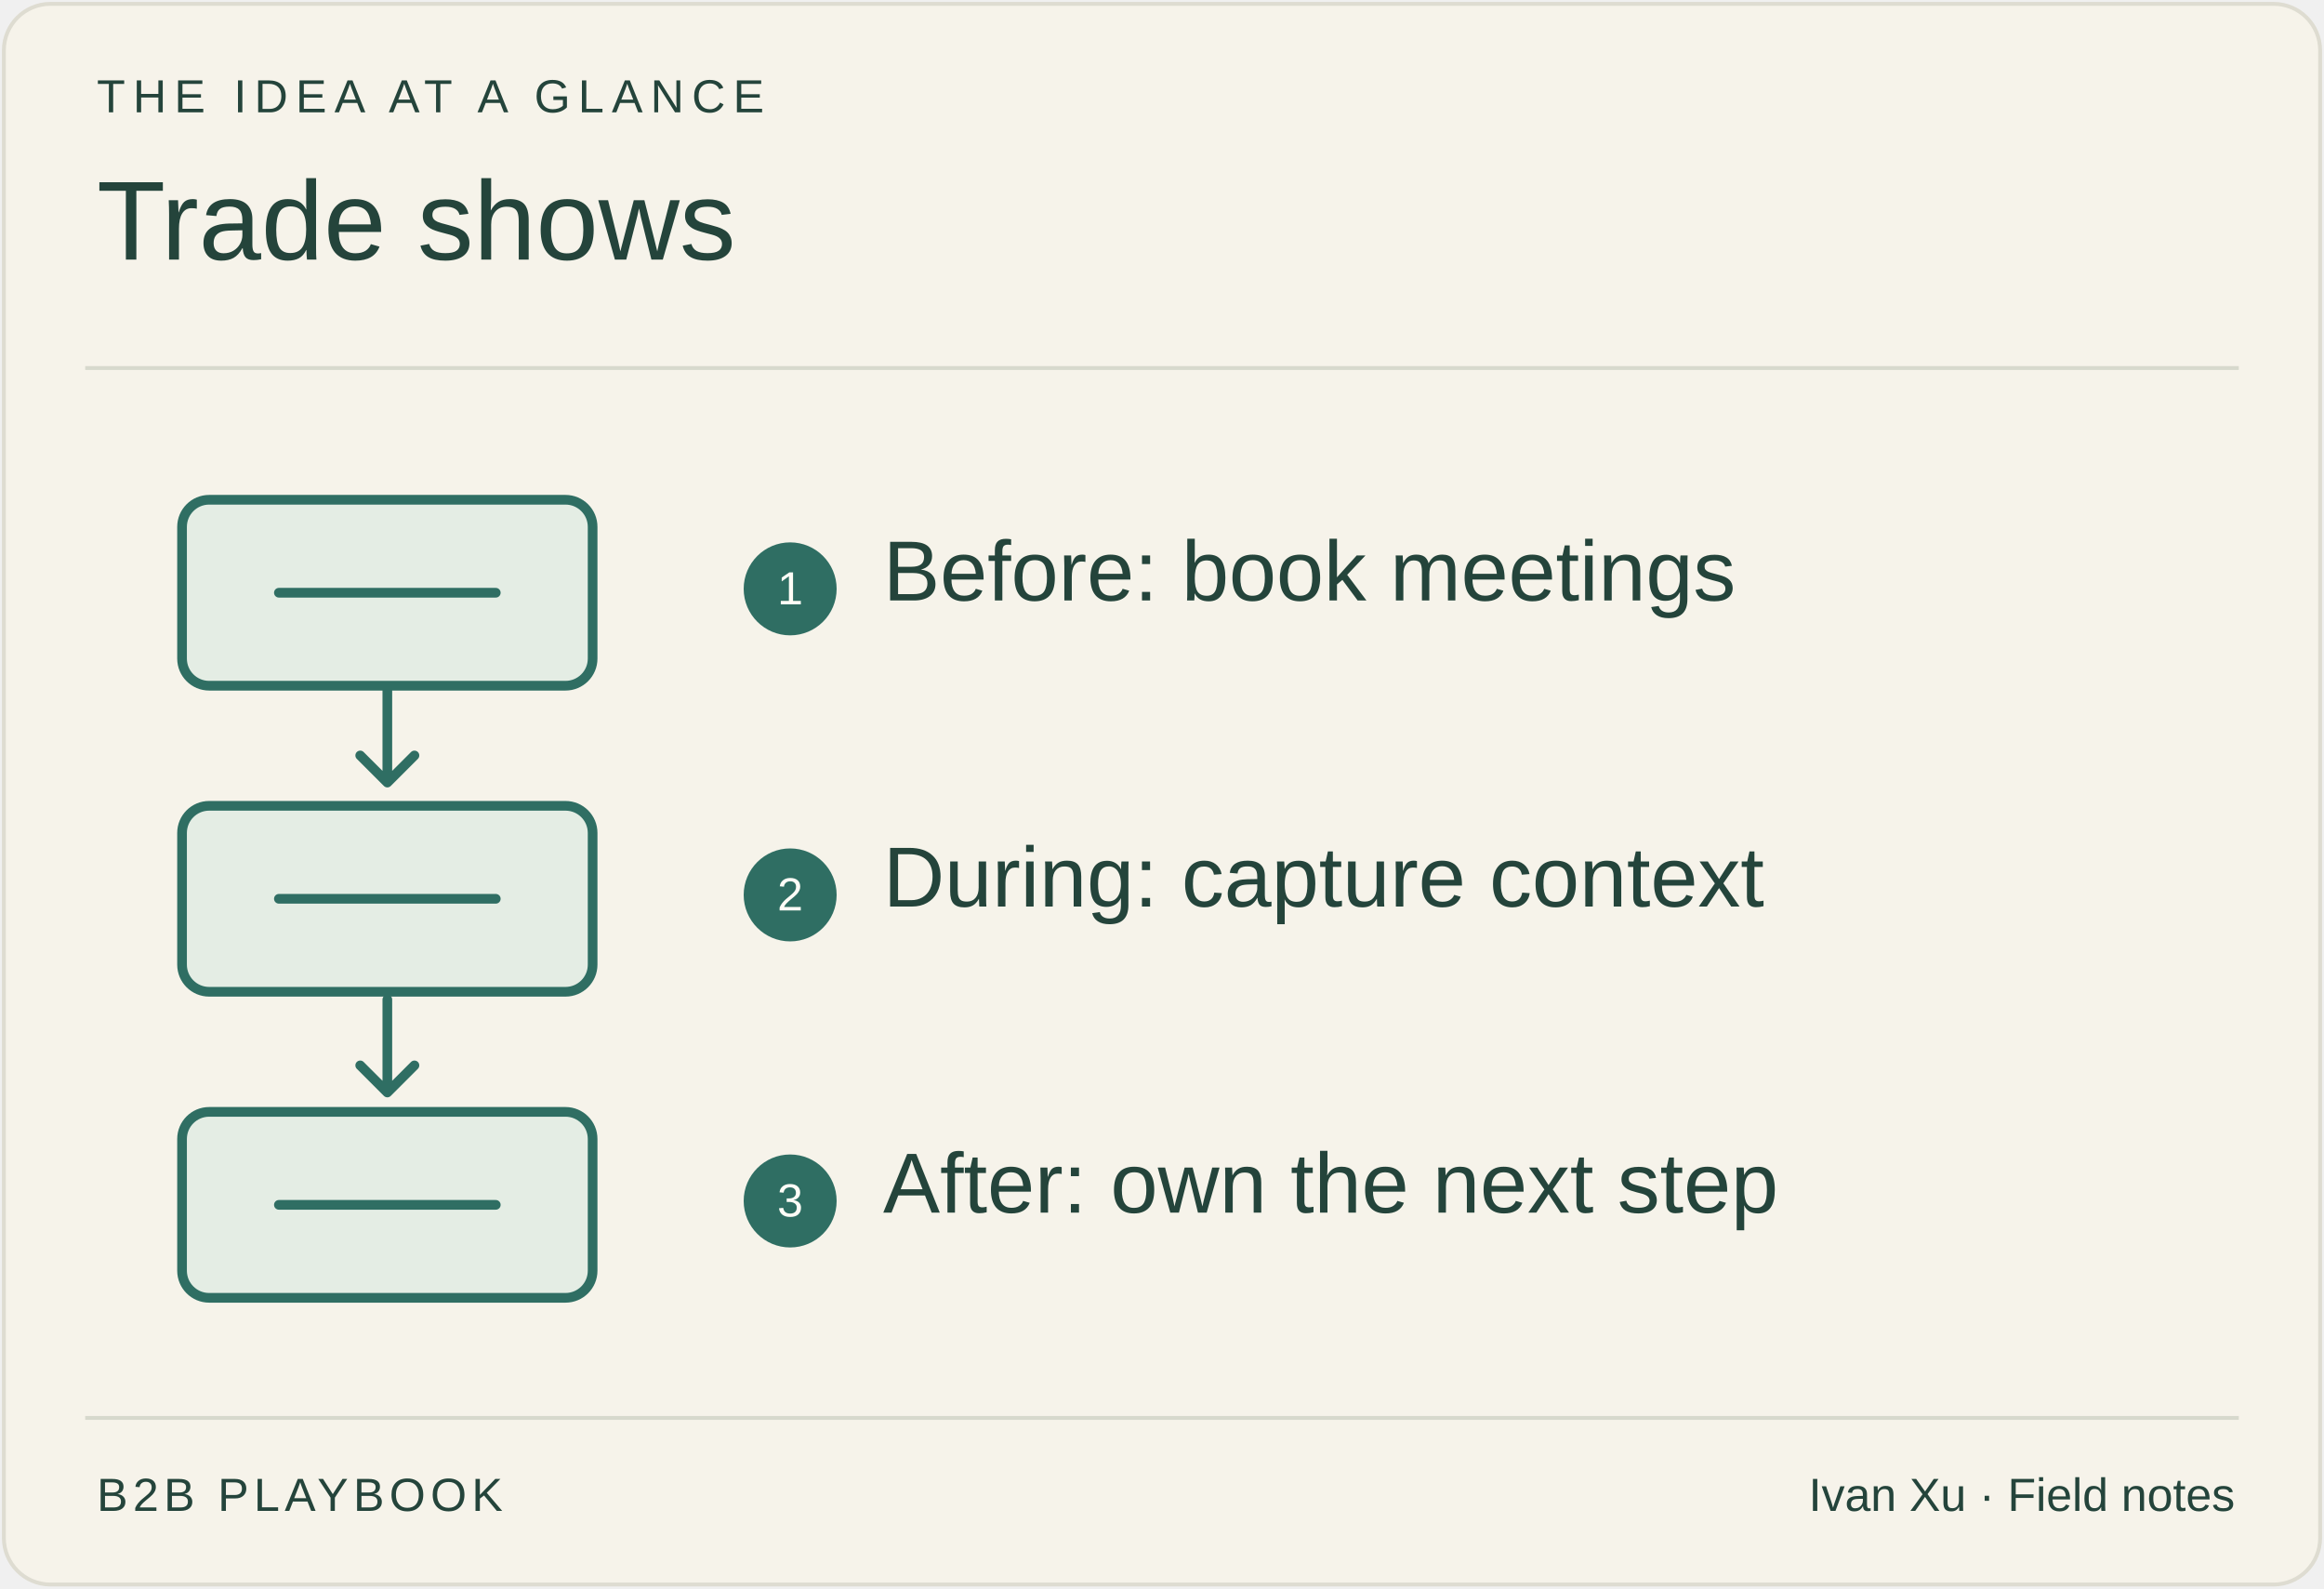
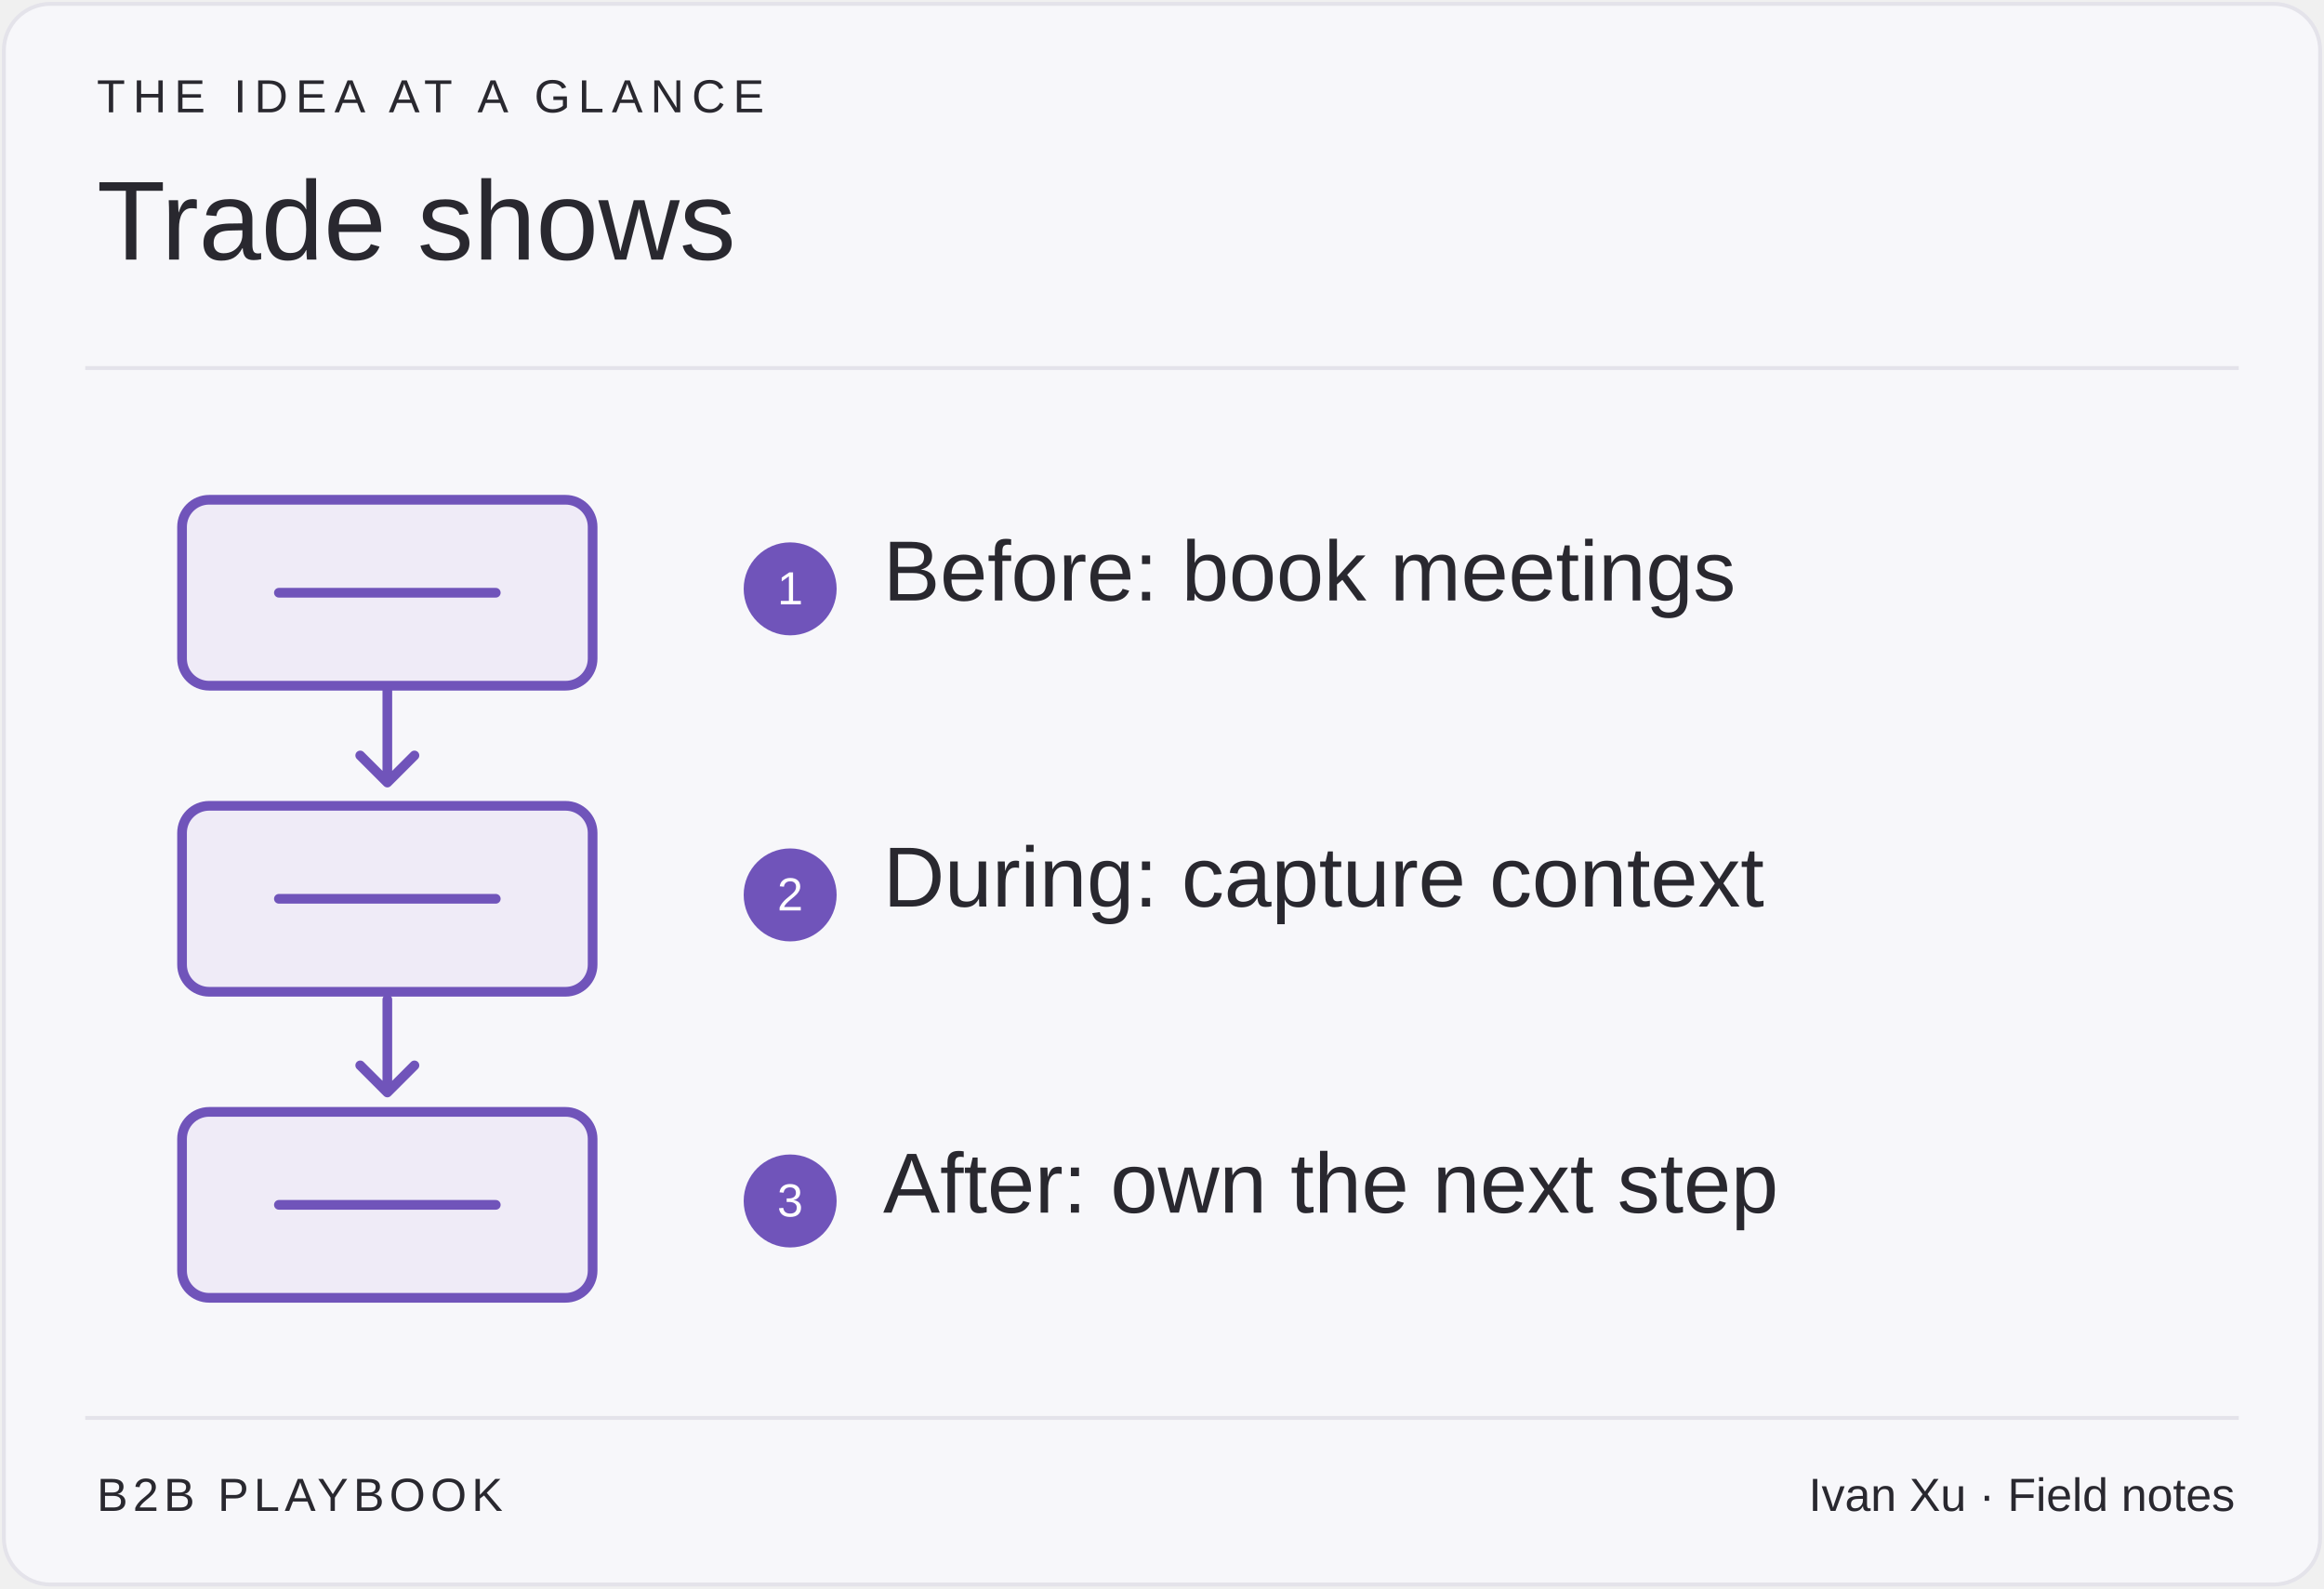
<svg xmlns="http://www.w3.org/2000/svg" width="600" height="410" viewBox="0 0 600 410" role="img" aria-labelledby="title description">
-   <style>@media (prefers-color-scheme: dark){[fill="#F6F3EA"]{fill:#24362E}[fill="#24443B"]{fill:#E3EBDD}[fill="#E4EDE4"]{fill:#344A40}[fill="#FFFDF7"]{fill:#1B2923}[fill="#2F6E63"]{fill:#A4CDBC}[stroke="#2F6E63"]{stroke:#A4CDBC}[stroke="#DEDCD1"],[stroke="#D7D9CD"],[stroke="#DADCCF"]{stroke:#486052}}</style>
-   <rect x="1" y="1" width="598" height="408" rx="12" fill="#F6F3EA" stroke="#DEDCD1" />
-   <path d="M22 95h556M22 366h556" stroke="#D7D9CD" />
-   <g fill="#24443B" font-family="Arial, Helvetica, sans-serif">
+   <style>@media (prefers-color-scheme: dark){[fill="#F7F7FA"]{fill:#202024}[fill="#29282F"]{fill:#EDECF2}[fill="#EFEBF7"]{fill:#302A40}[fill="#FFFFFF"]{fill:#18171C}[fill="#7054BA"]{fill:#B6A0ED}[stroke="#7054BA"]{stroke:#B6A0ED}[stroke="#E4E3EA"],[stroke="#E4E3EA"],[stroke="#E4E3EA"]{stroke:#45414E}}</style>
+   <rect x="1" y="1" width="598" height="408" rx="12" fill="#F7F7FA" stroke="#E4E3EA" />
+   <path d="M22 95h556M22 366h556" stroke="#E4E3EA" />
+   <g fill="#29282F" font-family="Arial, Helvetica, sans-serif">
    <text x="25" y="29" font-size="12" letter-spacing="2">THE IDEA AT A GLANCE</text>
    <text x="25" y="67" font-size="29">
      <tspan x="25" dy="0">Trade shows</tspan>
    </text>
-     <g stroke="#2F6E63" stroke-width="2.5" stroke-linecap="round" stroke-linejoin="round" fill="#E4EDE4">
+     <g stroke="#7054BA" stroke-width="2.5" stroke-linecap="round" stroke-linejoin="round" fill="#EFEBF7">
      <rect x="47" y="129" width="106" height="48" rx="7" />
      <rect x="47" y="208" width="106" height="48" rx="7" />
      <rect x="47" y="287" width="106" height="48" rx="7" />
      <path d="M100 178v24m-7-7l7 7 7-7m-7 63v24m-7-7l7 7 7-7" fill="none" />
      <path d="M72 153h56m-56 79h56m-56 79h56" />
    </g>
-     <circle cx="204" cy="152" r="12" fill="#2F6E63" />
-     <text x="204" y="156" text-anchor="middle" font-size="12" fill="#FFFDF7">1</text>
+     <circle cx="204" cy="152" r="12" fill="#7054BA" />
+     <text x="204" y="156" text-anchor="middle" font-size="12" fill="#FFFFFF">1</text>
    <text x="228" y="155" font-size="22">
      <tspan x="228" dy="0">Before: book meetings</tspan>
    </text>
-     <circle cx="204" cy="231" r="12" fill="#2F6E63" />
-     <text x="204" y="235" text-anchor="middle" font-size="12" fill="#FFFDF7">2</text>
+     <circle cx="204" cy="231" r="12" fill="#7054BA" />
+     <text x="204" y="235" text-anchor="middle" font-size="12" fill="#FFFFFF">2</text>
    <text x="228" y="234" font-size="22">
      <tspan x="228" dy="0">During: capture context</tspan>
    </text>
-     <circle cx="204" cy="310" r="12" fill="#2F6E63" />
-     <text x="204" y="314" text-anchor="middle" font-size="12" fill="#FFFDF7">3</text>
+     <circle cx="204" cy="310" r="12" fill="#7054BA" />
+     <text x="204" y="314" text-anchor="middle" font-size="12" fill="#FFFFFF">3</text>
    <text x="228" y="313" font-size="22">
      <tspan x="228" dy="0">After: own the next step</tspan>
    </text>
    <text x="25" y="390" font-size="12" letter-spacing="1.3">B2B PLAYBOOK</text>
    <text x="577" y="390" text-anchor="end" font-size="12">Ivan Xu · Field notes</text>
  </g>
</svg>
